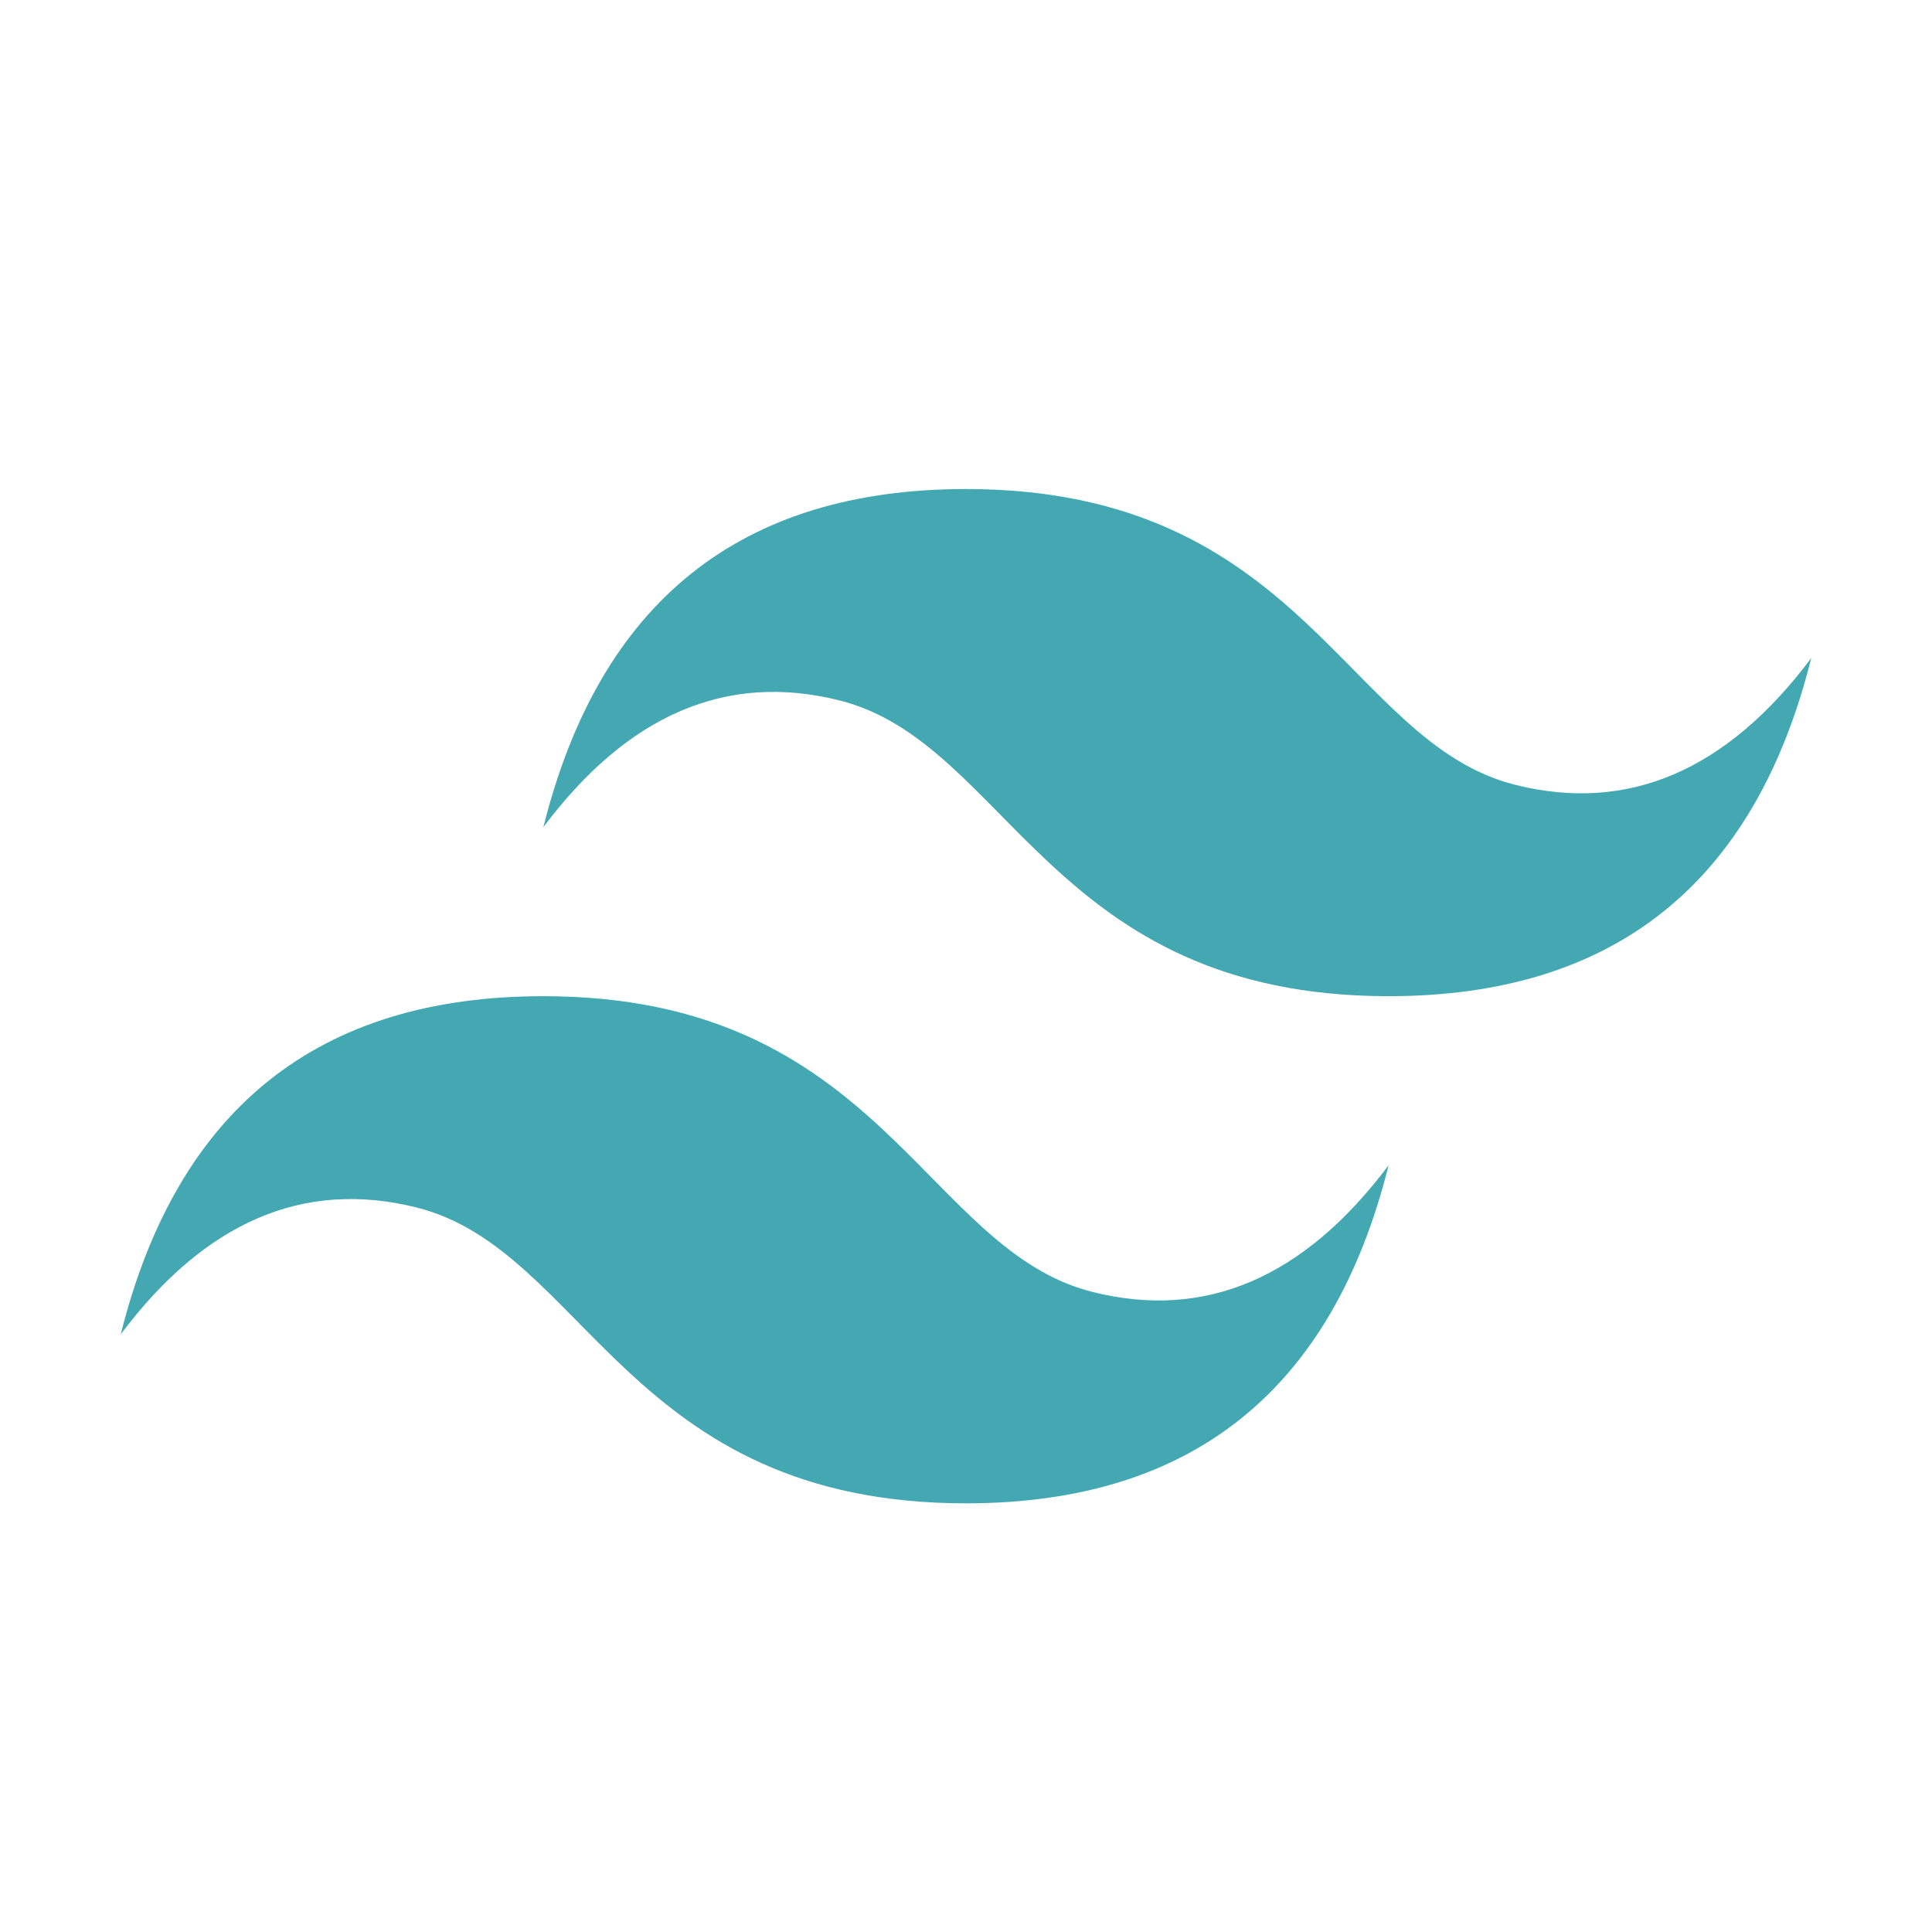
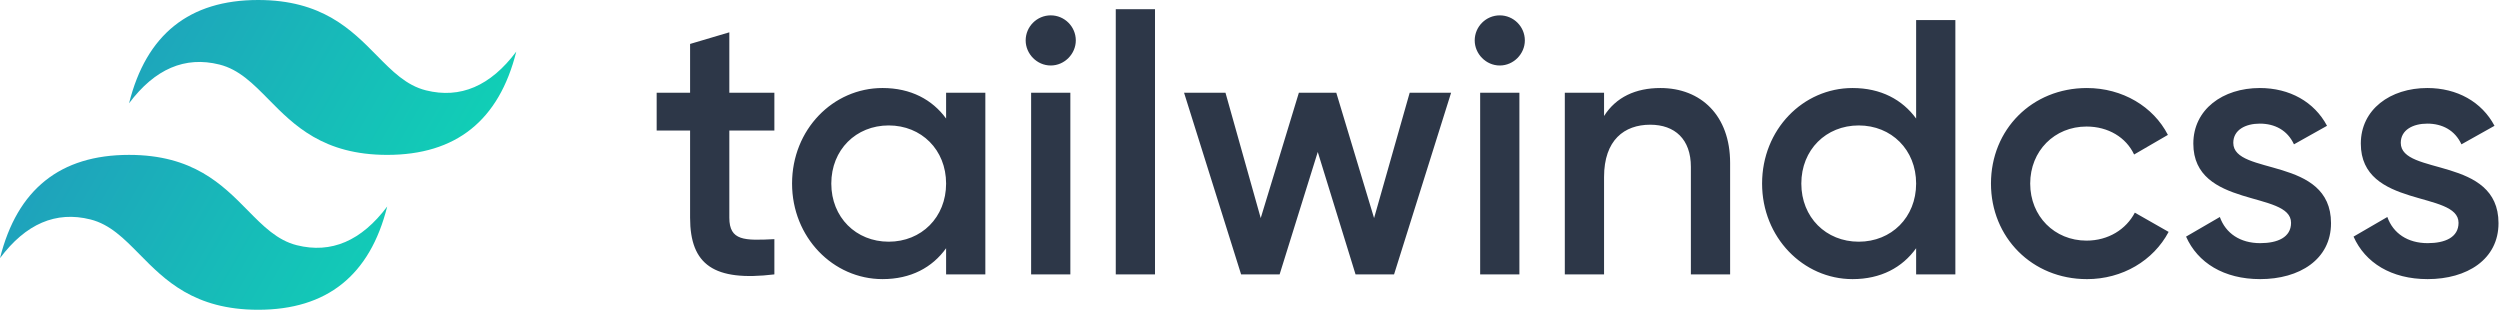
- <svg xmlns="http://www.w3.org/2000/svg" viewBox="0 0 32 32">
-   <path d="M9,13.7q1.4-5.6,7-5.6c5.6,0,6.3,4.2,9.1,4.9q2.8.7,4.9-2.1-1.4,5.6-7,5.6c-5.6,0-6.3-4.2-9.1-4.9Q11.1,10.9,9,13.7ZM2,22.1q1.4-5.6,7-5.6c5.6,0,6.3,4.2,9.1,4.9q2.8.7,4.9-2.1-1.4,5.6-7,5.6c-5.6,0-6.3-4.2-9.1-4.9Q4.1,19.3,2,22.1Z" style="fill:#44a8b3" />
+ <svg xmlns="http://www.w3.org/2000/svg" height="64" preserveAspectRatio="xMidYMid" viewBox="0 0 512 64" width="512">
+   <linearGradient id="a" x1="-2.778%" x2="100%" y1="32%" y2="67.556%">
+     <stop offset="0" stop-color="#2298bd" />
+     <stop offset="1" stop-color="#0ed7b5" />
+   </linearGradient>
+   <path d="m52.867 0c-14.098 0-22.909 7.049-26.433 21.147 5.287-7.049 11.454-9.692 18.503-7.93 4.022 1.005 6.896 3.923 10.078 7.153 5.183 5.261 11.182 11.35 24.285 11.35 14.098 0 22.909-7.049 26.433-21.147-5.287 7.049-11.454 9.692-18.503 7.93-4.022-1.005-6.896-3.923-10.078-7.153-5.183-5.261-11.182-11.35-24.285-11.35zm-26.433 31.72c-14.098 0-22.909 7.049-26.433 21.147 5.287-7.049 11.454-9.692 18.503-7.93 4.022 1.005 6.896 3.923 10.078 7.153 5.183 5.261 11.182 11.35 24.285 11.35 14.098 0 22.909-7.049 26.433-21.147-5.287 7.049-11.454 9.692-18.503 7.93-4.022-1.005-6.896-3.923-10.078-7.153-5.183-5.261-11.182-11.35-24.285-11.35z" fill="url(#a)" />
+   <path d="m158.592 26.731h-9.226v17.857c0 4.762 3.125 4.688 9.226 4.39v7.217c-12.351 1.488-17.262-1.935-17.262-11.607v-17.857h-6.845v-7.738h6.845v-9.994l8.036-2.381v12.375h9.226zm35.17-7.738h8.036v37.202h-8.036v-5.357c-2.827 3.943-7.217 6.324-13.021 6.324-10.119 0-18.527-8.557-18.527-19.568 0-11.086 8.408-19.568 18.527-19.568 5.804 0 10.193 2.381 13.021 6.25zm-11.756 30.506c6.696 0 11.756-4.985 11.756-11.905 0-6.92-5.06-11.905-11.756-11.905-6.696 0-11.756 4.985-11.756 11.905 0 6.92 5.06 11.905 11.756 11.905zm33.185-36.086c-2.827 0-5.134-2.381-5.134-5.134 0-2.827 2.307-5.134 5.134-5.134s5.134 2.307 5.134 5.134c0 2.753-2.307 5.134-5.134 5.134zm-4.018 42.783v-37.202h8.036v37.202zm17.336 0v-54.316h8.036v54.316zm60.194-37.202h8.482l-11.682 37.202h-7.887l-7.738-25.074-7.813 25.074h-7.887l-11.682-37.202h8.482l7.217 25.67 7.813-25.67h7.664l7.738 25.67zm18.452-5.58c-2.827 0-5.134-2.381-5.134-5.134 0-2.827 2.307-5.134 5.134-5.134 2.827 0 5.134 2.307 5.134 5.134 0 2.753-2.307 5.134-5.134 5.134zm-4.018 42.783v-37.202h8.036v37.202zm36.905-38.17c8.333 0 14.286 5.655 14.286 15.327v22.842h-8.036v-22.024c0-5.655-3.274-8.631-8.333-8.631-5.283 0-9.449 3.125-9.449 10.714v19.941h-8.036v-37.202h8.036v4.762c2.455-3.869 6.473-5.729 11.533-5.729zm52.381-13.914h8.036v52.083h-8.036v-5.357c-2.827 3.943-7.217 6.324-13.021 6.324-10.119 0-18.527-8.557-18.527-19.568 0-11.086 8.408-19.568 18.527-19.568 5.804 0 10.193 2.381 13.021 6.25zm-11.756 45.387c6.696 0 11.756-4.985 11.756-11.905 0-6.92-5.06-11.905-11.756-11.905-6.696 0-11.756 4.985-11.756 11.905 0 6.92 5.06 11.905 11.756 11.905zm46.726 7.664c-11.235 0-19.643-8.557-19.643-19.568 0-11.086 8.408-19.568 19.643-19.568 7.292 0 13.616 3.795 16.592 9.598l-6.92 4.018c-1.637-3.497-5.283-5.729-9.747-5.729-6.548 0-11.533 4.985-11.533 11.682 0 6.696 4.985 11.682 11.533 11.682 4.464 0 8.11-2.307 9.896-5.729l6.92 3.943c-3.125 5.878-9.449 9.673-16.741 9.673zm29.985-27.902c0 6.771 20.015 2.679 20.015 16.443 0 7.44-6.473 11.458-14.509 11.458-7.44 0-12.798-3.348-15.179-8.705l6.92-4.018c1.19 3.348 4.167 5.357 8.259 5.357 3.571 0 6.324-1.19 6.324-4.167 0-6.622-20.015-2.902-20.015-16.22 0-6.994 6.027-11.384 13.616-11.384 6.101 0 11.161 2.827 13.765 7.738l-6.771 3.795c-1.339-2.902-3.943-4.241-6.994-4.241-2.902 0-5.432 1.265-5.432 3.943zm34.301 0c0 6.771 20.015 2.679 20.015 16.443 0 7.44-6.473 11.458-14.509 11.458-7.44 0-12.798-3.348-15.179-8.705l6.92-4.018c1.19 3.348 4.167 5.357 8.259 5.357 3.571 0 6.324-1.19 6.324-4.167 0-6.622-20.015-2.902-20.015-16.22 0-6.994 6.027-11.384 13.616-11.384 6.101 0 11.161 2.827 13.765 7.738l-6.771 3.795c-1.339-2.902-3.943-4.241-6.994-4.241-2.902 0-5.432 1.265-5.432 3.943z" fill="#2d3748" />
</svg>
